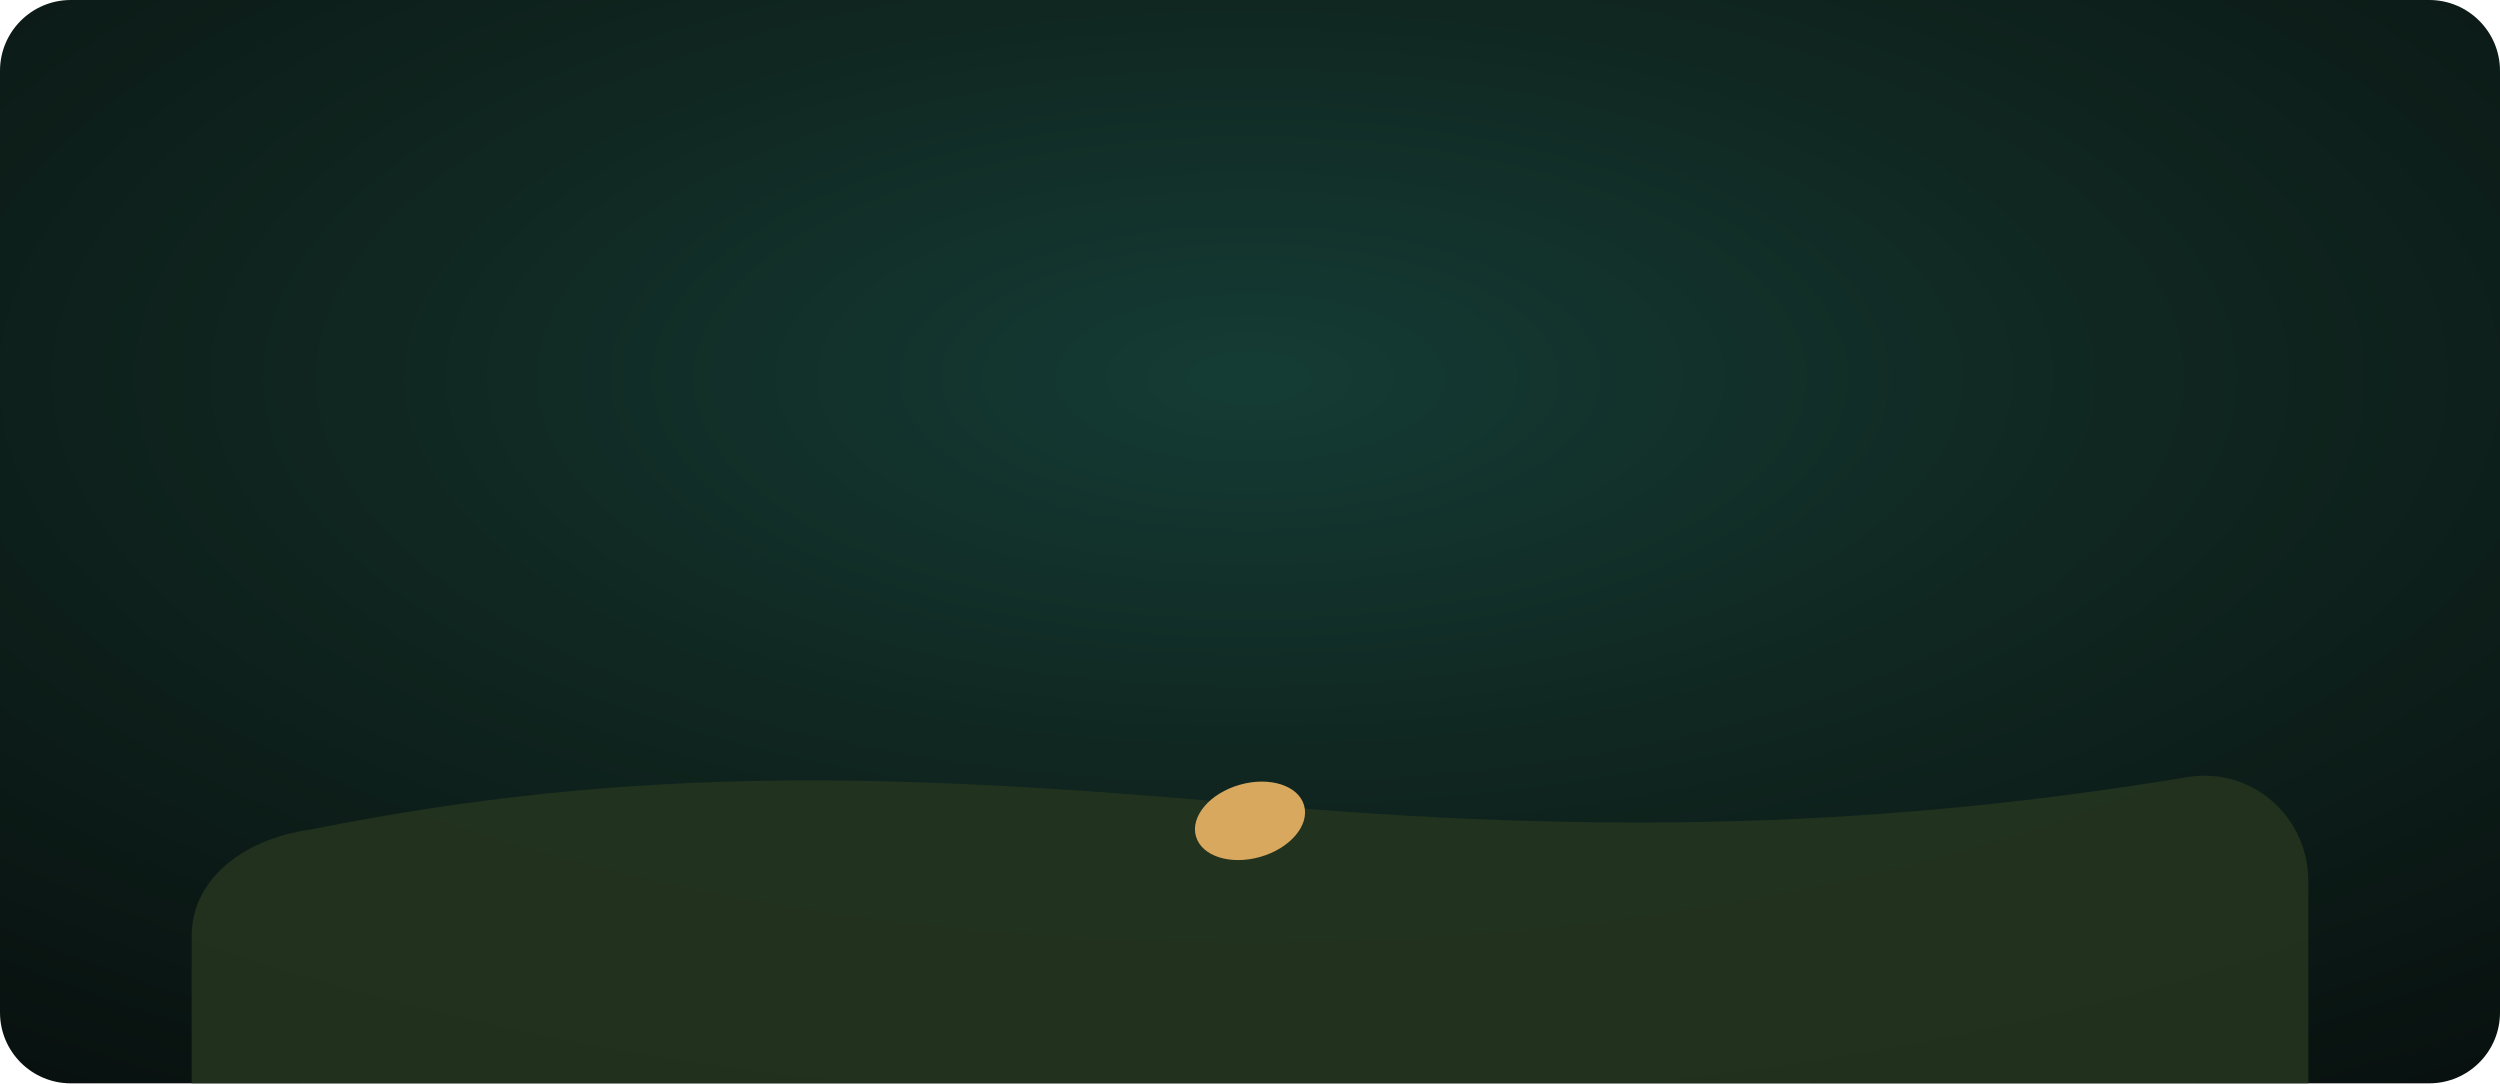
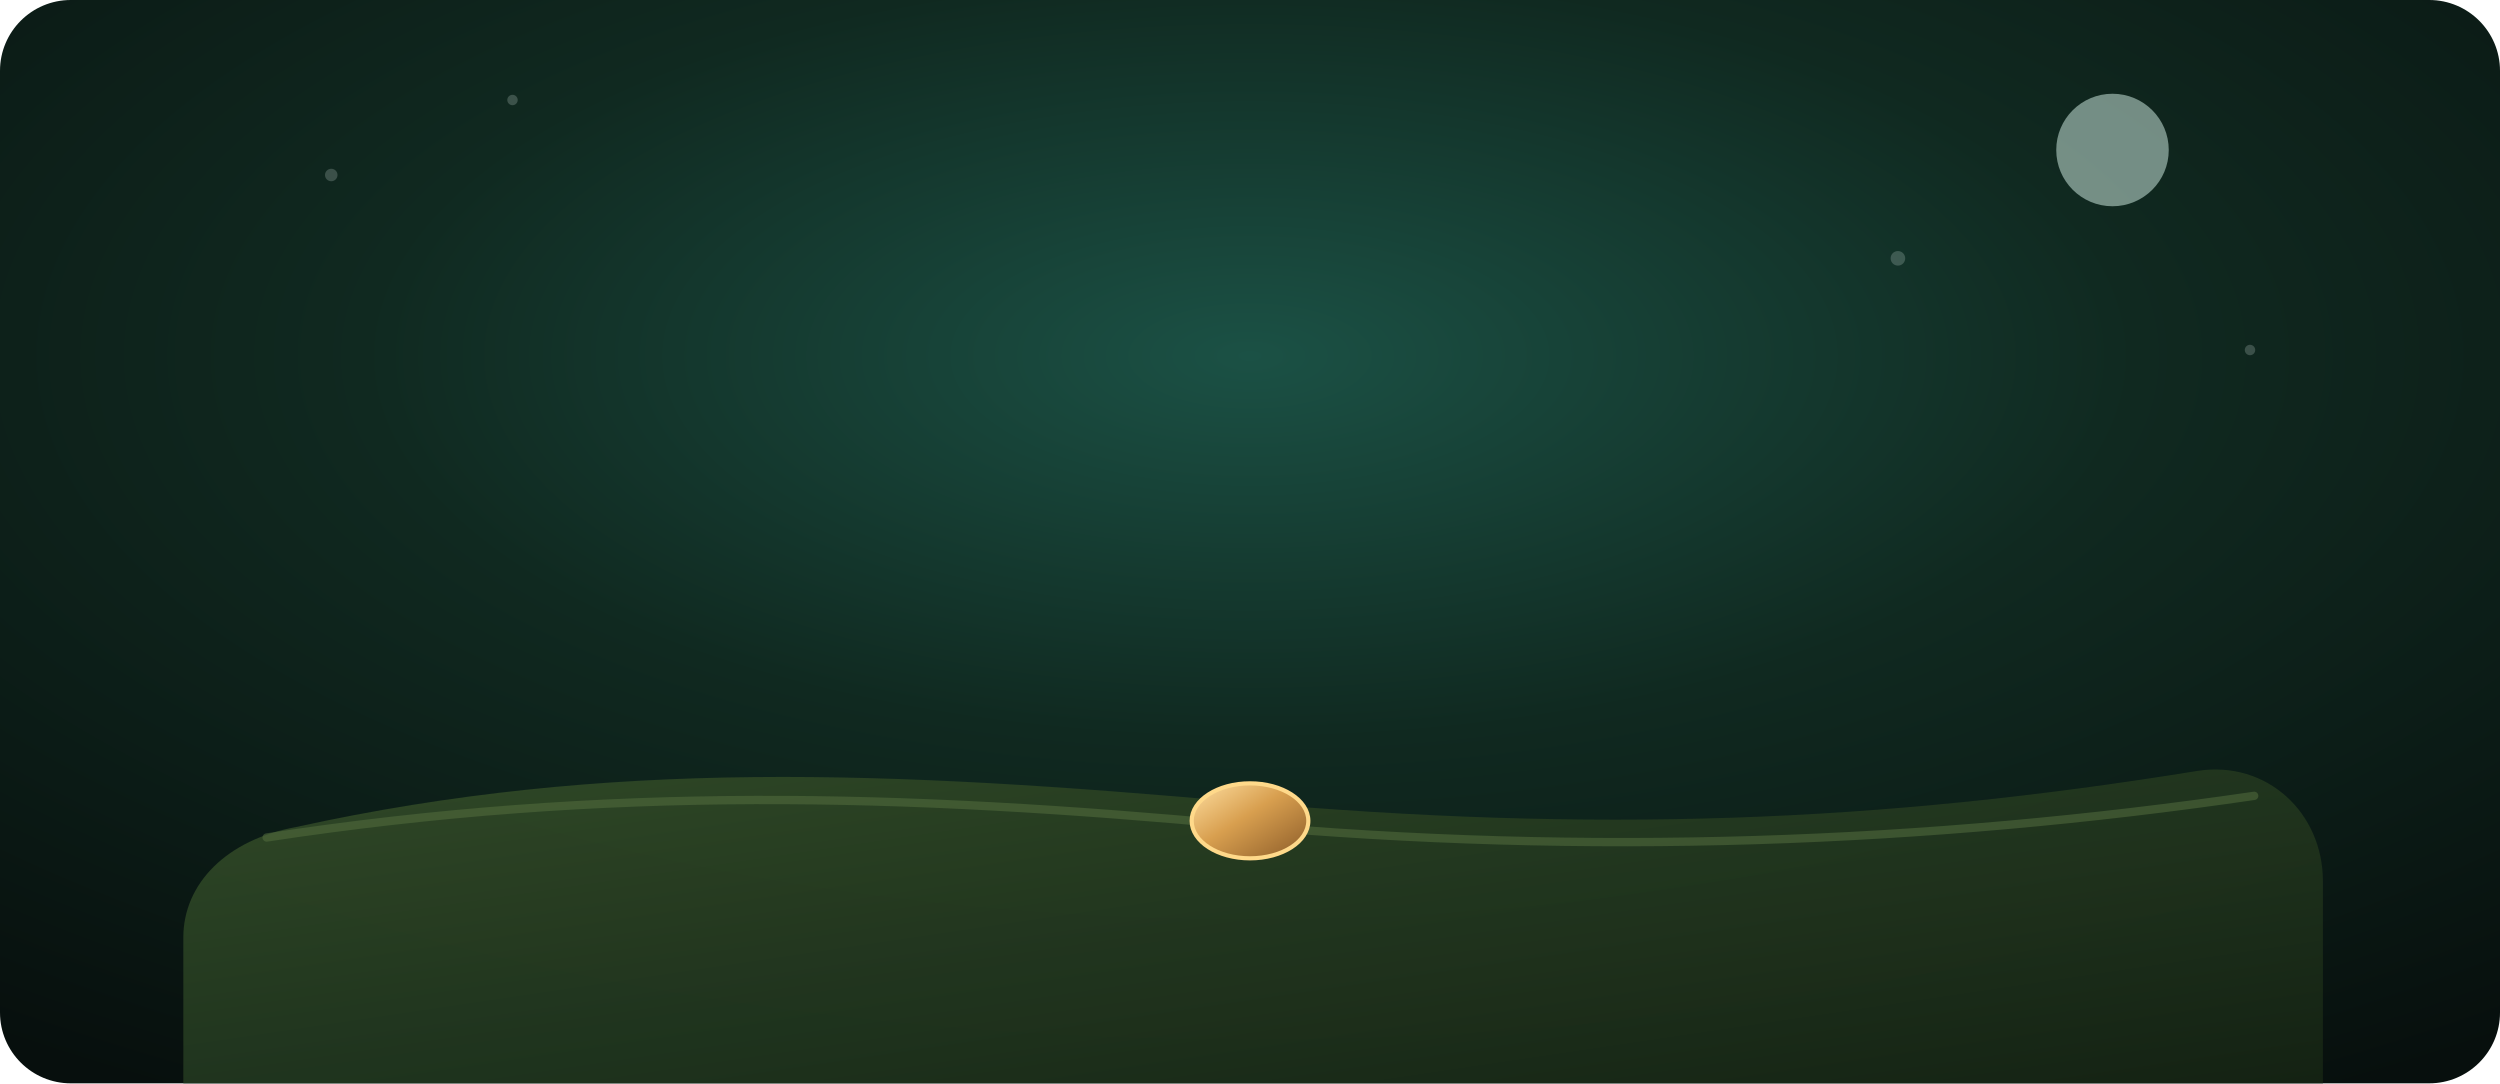
<svg xmlns="http://www.w3.org/2000/svg" viewBox="0 0 1200 520" role="img" aria-labelledby="title desc">
  <style>
    :root { color-scheme: dark; }
+     * { transform-box: fill-box; }
    .bg { fill: url(#bg); }
-     .soil { fill: #24351f; opacity: .85; }
+     .halo { fill: url(#halo); opacity: 0; transform-origin: 600px 250px; animation: halo 12s ease-in-out infinite; }
+     .moon { fill: #d9f6ec; opacity: .5; }
+     .star { fill: #eafaf3; opacity: .2; animation: star 12s ease-in-out infinite; }
+     .soil { fill: url(#soil); opacity: .95; }
+     .soil-line { fill: none; stroke: #536d3e; stroke-width: 4; stroke-linecap: round; opacity: .55; }
+     .seed-shell { fill: url(#seed); stroke: #ffd98a; stroke-width: 2; transform-origin: 600px 394px; animation: seed 12s cubic-bezier(.4,0,.2,1) infinite; }
+     .sprout { fill: none; stroke: #9ef0a1; stroke-width: 8; stroke-linecap: round; stroke-dasharray: 92; stroke-dashoffset: 92; animation: sprout 12s ease-in-out infinite; }
    .root, .trunk, .branch { fill: none; stroke-linecap: round; stroke-linejoin: round; }
-     .root { stroke: #8b6f45; stroke-width: 7; opacity: .72; stroke-dasharray: 460; stroke-dashoffset: 460; animation: draw 2.2s ease forwards .35s; }
-     .trunk { stroke: #b88752; stroke-width: 16; stroke-dasharray: 620; stroke-dashoffset: 620; animation: draw 2.5s ease forwards 1.2s; }
-     .branch { stroke: #c99a64; stroke-width: 9; stroke-dasharray: 420; stroke-dashoffset: 420; animation: draw 2s ease forwards 2.1s; }
-     .seed { fill: #d8a85e; transform-origin: 600px 394px; animation: seedPulse 2s ease-in-out infinite alternate; }
-     .leaf { opacity: 0; transform-box: fill-box; transform-origin: center; animation: leafIn .75s cubic-bezier(.2,.8,.2,1) forwards; }
-     .spark { fill: #f7e7a0; opacity: 0; animation: twinkle 2.8s ease-in-out infinite; }
-     .label { fill: #d6efe6; font: 600 22px ui-sans-serif, system-ui, -apple-system, BlinkMacSystemFont, "Segoe UI", sans-serif; letter-spacing: .02em; opacity: 0; animation: fadeIn .9s ease forwards 4.2s; }
-     .small { fill: #9fc7bc; font: 500 15px ui-sans-serif, system-ui, -apple-system, BlinkMacSystemFont, "Segoe UI", sans-serif; opacity: 0; animation: fadeIn .9s ease forwards 4.5s; }
-     .ring { fill: none; stroke: #8df3d1; stroke-width: 2; opacity: 0; animation: ring 3s ease-in-out infinite; }
-     @keyframes draw { to { stroke-dashoffset: 0; } }
-     @keyframes fadeIn { to { opacity: 1; } }
-     @keyframes leafIn { 0% { opacity: 0; transform: scale(.2) rotate(-18deg); } 100% { opacity: 1; transform: scale(1) rotate(0deg); } }
-     @keyframes twinkle { 0%, 100% { opacity: .05; transform: scale(.75); } 45% { opacity: .95; transform: scale(1.15); } }
-     @keyframes seedPulse { from { transform: scale(.98); filter: drop-shadow(0 0 0 #f7d37a); } to { transform: scale(1.05); filter: drop-shadow(0 0 18px #f7d37a); } }
-     @keyframes ring { 0% { opacity: 0; r: 8; } 35% { opacity: .5; } 100% { opacity: 0; r: 44; } }
+     .root { stroke: url(#rootStroke); stroke-width: 7; opacity: 0; stroke-dasharray: 520; stroke-dashoffset: 520; animation: rootDraw 12s ease-in-out infinite; }
+     .root.fine { stroke-width: 3.5; opacity: 0; stroke-dasharray: 260; stroke-dashoffset: 260; animation: rootDraw 12s ease-in-out infinite; }
+     .trunk { stroke: url(#wood); stroke-width: 18; stroke-dasharray: 650; stroke-dashoffset: 650; filter: drop-shadow(0 3px 3px rgba(0,0,0,.28)); animation: trunkDraw 12s cubic-bezier(.2,.8,.2,1) infinite; }
+     .bark { fill: none; stroke: #704923; stroke-width: 3; stroke-linecap: round; opacity: 0; stroke-dasharray: 70; stroke-dashoffset: 70; animation: bark 12s ease-in-out infinite; }
+     .branch { stroke: url(#woodLight); stroke-width: 9; stroke-dasharray: 470; stroke-dashoffset: 470; animation: branchDraw 12s cubic-bezier(.2,.8,.2,1) infinite; }
+     .branch.thin { stroke-width: 5.5; stroke-dasharray: 260; stroke-dashoffset: 260; }
+     .leaf { opacity: 0; transform-origin: center; animation: leafBloom 12s cubic-bezier(.2,.8,.2,1) infinite; }
+     .fruit { fill: #8df3d1; stroke: #eaffd5; stroke-width: 2; opacity: 0; transform-origin: center; animation: fruitPulse 12s ease-in-out infinite; }
+     .spark { fill: #ffe9a8; opacity: 0; transform-origin: center; animation: spark 12s ease-in-out infinite; }
+     .spark.alt { fill: #9dfce2; }
+     .ring { fill: none; stroke: #8df3d1; stroke-width: 2.5; opacity: 0; transform-origin: center; animation: ring 12s ease-out infinite; }
+     .care { opacity: 0; animation: careIn 12s ease-in-out infinite; }
+     .care-stroke { fill: none; stroke-linecap: round; stroke-linejoin: round; }
+     .can { fill: #7bd8c6; stroke: #d7fff5; stroke-width: 4; }
+     .can-line { fill: none; stroke: #17463d; stroke-width: 4; opacity: .45; }
+     .drop { fill: #8fe9ff; opacity: 0; animation: drop 12s ease-in-out infinite; }
+     .sun { fill: #ffd56a; filter: drop-shadow(0 0 16px rgba(255,213,106,.7)); opacity: 0; animation: sun 12s ease-in-out infinite; }
+     .ray { fill: none; stroke: #ffe6a3; stroke-width: 7; opacity: 0; animation: ray 12s ease-in-out infinite; }
+     .hand { fill: none; stroke: #ffd3ac; stroke-width: 8; stroke-linecap: round; stroke-linejoin: round; opacity: 0; animation: hand 12s ease-in-out infinite; }
+     .cycle { fill: none; stroke: #a9ffe1; stroke-width: 3; stroke-linecap: round; stroke-dasharray: 8 14; opacity: 0; animation: cycle 12s ease-in-out infinite; }
+     .label { fill: #e4f8ef; font: 700 22px ui-sans-serif, system-ui, -apple-system, BlinkMacSystemFont, "Segoe UI", sans-serif; opacity: 0; animation: textCycle 12s ease-in-out infinite; }
+     .small { fill: #a8cfc3; font: 500 15px ui-sans-serif, system-ui, -apple-system, BlinkMacSystemFont, "Segoe UI", sans-serif; opacity: 0; animation: textCycle 12s ease-in-out infinite; }
+ 
+     .d2 { animation-delay: .16s; } .d3 { animation-delay: .32s; } .d4 { animation-delay: .48s; }
+     .d5 { animation-delay: .64s; } .d6 { animation-delay: .8s; } .d7 { animation-delay: .96s; }
+ 
+     @keyframes seed {
+       0%, 9% { opacity: 1; transform: scale(.98) rotate(-16deg); filter: drop-shadow(0 0 0 rgba(255,217,138,0)); }
+       15%, 24% { opacity: 1; transform: scale(1.08) rotate(-10deg); filter: drop-shadow(0 0 18px rgba(255,217,138,.8)); }
+       32%, 76% { opacity: .18; transform: scale(.62) rotate(8deg); }
+       84%, 100% { opacity: 0; transform: scale(.36) rotate(22deg); }
+     }
+     @keyframes sprout {
+       0%, 12% { opacity: 0; stroke-dashoffset: 92; }
+       18%, 32% { opacity: 1; stroke-dashoffset: 0; }
+       60%, 80% { opacity: .35; stroke-dashoffset: 0; }
+       92%, 100% { opacity: 0; stroke-dashoffset: 92; }
+     }
+     @keyframes rootDraw {
+       0%, 12% { opacity: 0; stroke-dashoffset: 520; }
+       24%, 67% { opacity: .78; stroke-dashoffset: 0; }
+       78%, 100% { opacity: 0; stroke-dashoffset: -120; }
+     }
+     @keyframes trunkDraw {
+       0%, 22% { opacity: 0; stroke-dashoffset: 650; }
+       36%, 72% { opacity: 1; stroke-dashoffset: 0; }
+       86%, 100% { opacity: 0; stroke-dashoffset: -130; }
+     }
+     @keyframes branchDraw {
+       0%, 32% { opacity: 0; stroke-dashoffset: 470; }
+       46%, 74% { opacity: 1; stroke-dashoffset: 0; }
+       88%, 100% { opacity: 0; stroke-dashoffset: -90; }
+     }
+     @keyframes bark {
+       0%, 40% { opacity: 0; stroke-dashoffset: 70; }
+       50%, 74% { opacity: .5; stroke-dashoffset: 0; }
+       86%, 100% { opacity: 0; stroke-dashoffset: -30; }
+     }
+     @keyframes leafBloom {
+       0%, 40% { opacity: 0; transform: scale(.15) rotate(-22deg); }
+       50%, 71% { opacity: 1; transform: scale(1) rotate(0deg); }
+       78% { opacity: .9; transform: scale(1.04) rotate(4deg); }
+       90%, 100% { opacity: 0; transform: scale(.2) rotate(28deg); }
+     }
+     @keyframes fruitPulse {
+       0%, 54% { opacity: 0; transform: scale(.3); }
+       62%, 76% { opacity: 1; transform: scale(1); }
+       82% { opacity: .4; transform: scale(1.4); }
+       92%, 100% { opacity: 0; transform: scale(.2); }
+     }
+     @keyframes spark {
+       0%, 38% { opacity: 0; transform: scale(.2); }
+       46% { opacity: .95; transform: scale(1.2); }
+       62% { opacity: .35; transform: scale(.75); }
+       72% { opacity: 1; transform: scale(1.15); }
+       90%, 100% { opacity: 0; transform: scale(.2); }
+     }
+     @keyframes ring {
+       0%, 10% { opacity: 0; transform: scale(.2); }
+       18% { opacity: .5; transform: scale(1.15); }
+       28%, 100% { opacity: 0; transform: scale(1.85); }
+     }
+     @keyframes careIn {
+       0%, 8% { opacity: 0; transform: translateY(-8px); }
+       13%, 27% { opacity: 1; transform: translateY(0); }
+       34%, 100% { opacity: 0; transform: translateY(5px); }
+     }
+     @keyframes drop {
+       0%, 12% { opacity: 0; transform: translateY(-18px) scale(.6); }
+       18%, 28% { opacity: .95; transform: translateY(38px) scale(1); }
+       35%, 100% { opacity: 0; transform: translateY(64px) scale(.5); }
+     }
+     @keyframes sun {
+       0%, 22% { opacity: 0; transform: scale(.5); }
+       28%, 44% { opacity: 1; transform: scale(1); }
+       53%, 100% { opacity: 0; transform: scale(.72); }
+     }
+     @keyframes ray {
+       0%, 22% { opacity: 0; stroke-dasharray: 0 80; }
+       30%, 43% { opacity: .65; stroke-dasharray: 80 0; }
+       52%, 100% { opacity: 0; stroke-dasharray: 0 80; }
+     }
+     @keyframes hand {
+       0%, 46% { opacity: 0; transform: translateX(18px); }
+       52%, 65% { opacity: .9; transform: translateX(0); }
+       74%, 100% { opacity: 0; transform: translateX(-12px); }
+     }
+     @keyframes halo {
+       0%, 34% { opacity: 0; transform: scale(.5); }
+       48%, 72% { opacity: .8; transform: scale(1); }
+       90%, 100% { opacity: 0; transform: scale(.35); }
+     }
+     @keyframes cycle {
+       0%, 66% { opacity: 0; stroke-dashoffset: 80; transform: rotate(0deg); }
+       74%, 86% { opacity: .65; stroke-dashoffset: 0; transform: rotate(18deg); }
+       94%, 100% { opacity: 0; stroke-dashoffset: -80; transform: rotate(40deg); }
+     }
+     @keyframes textCycle {
+       0%, 12% { opacity: 0; transform: translateY(8px); }
+       20%, 76% { opacity: 1; transform: translateY(0); }
+       90%, 100% { opacity: 0; transform: translateY(-8px); }
+     }
+     @keyframes star {
+       0%, 100% { opacity: .14; }
+       45%, 75% { opacity: .55; }
+     }
+     @media (prefers-reduced-motion: reduce) {
+       .halo, .star, .seed-shell, .sprout, .root, .trunk, .bark, .branch, .leaf, .fruit, .spark, .ring, .care, .drop, .sun, .ray, .hand, .cycle, .label, .small { animation: none; }
+       .seed-shell, .sprout, .root, .trunk, .bark, .branch, .leaf, .fruit, .spark, .halo, .label, .small { opacity: 1; stroke-dashoffset: 0; }
+       .care, .drop, .sun, .ray, .hand, .cycle, .ring { opacity: .65; }
+     }
  </style>
  <defs>
-     <radialGradient id="bg" cx="50%" cy="35%" r="80%">
-       <stop offset="0%" stop-color="#143c35" />
-       <stop offset="45%" stop-color="#102620" />
-       <stop offset="100%" stop-color="#08110f" />
+     <radialGradient id="bg" cx="50%" cy="33%" r="80%">
+       <stop offset="0%" stop-color="#1b5145" />
+       <stop offset="44%" stop-color="#102920" />
+       <stop offset="100%" stop-color="#070f0d" />
    </radialGradient>
+     <radialGradient id="halo" cx="50%" cy="50%" r="50%">
+       <stop offset="0%" stop-color="#92ffe2" stop-opacity=".65" />
+       <stop offset="52%" stop-color="#62e0a5" stop-opacity=".16" />
+       <stop offset="100%" stop-color="#62e0a5" stop-opacity="0" />
+     </radialGradient>
+     <linearGradient id="soil" x1="0" y1="0" x2="1" y2="1">
+       <stop offset="0" stop-color="#314a28" />
+       <stop offset=".55" stop-color="#20341d" />
+       <stop offset="1" stop-color="#152313" />
+     </linearGradient>
+     <linearGradient id="seed" x1="0" y1="0" x2="1" y2="1">
+       <stop offset="0" stop-color="#ffe0a2" />
+       <stop offset=".45" stop-color="#d89f4f" />
+       <stop offset="1" stop-color="#8b5b28" />
+     </linearGradient>
+     <linearGradient id="rootStroke" x1="0" y1="0" x2="1" y2="1">
+       <stop offset="0" stop-color="#d2a46a" />
+       <stop offset="1" stop-color="#705432" />
+     </linearGradient>
+     <linearGradient id="wood" x1="0" y1="1" x2="0" y2="0">
+       <stop offset="0" stop-color="#8f5f32" />
+       <stop offset=".5" stop-color="#bd8752" />
+       <stop offset="1" stop-color="#e0b06e" />
+     </linearGradient>
+     <linearGradient id="woodLight" x1="0" y1="0" x2="1" y2="0">
+       <stop offset="0" stop-color="#a36f3e" />
+       <stop offset="1" stop-color="#dca96a" />
+     </linearGradient>
    <linearGradient id="leafA" x1="0" y1="0" x2="1" y2="1">
-       <stop offset="0" stop-color="#b8ffd9" />
-       <stop offset="1" stop-color="#3ac983" />
+       <stop offset="0" stop-color="#d8ffbc" />
+       <stop offset=".48" stop-color="#75e68f" />
+       <stop offset="1" stop-color="#28a76f" />
    </linearGradient>
    <linearGradient id="leafB" x1="0" y1="0" x2="1" y2="1">
-       <stop offset="0" stop-color="#e2ffb5" />
-       <stop offset="1" stop-color="#6ad66e" />
+       <stop offset="0" stop-color="#baffef" />
+       <stop offset=".55" stop-color="#60dba3" />
+       <stop offset="1" stop-color="#228b72" />
    </linearGradient>
  </defs>
  <rect class="bg" width="1200" height="520" rx="34" />
-   <path class="soil" d="M150 398c155-31 280-27 450-12 170 15 305 11 450-13 31-5 58 19 58 50v97H92v-71c0-25 22-46 58-51z" />
-   <circle class="ring" cx="600" cy="388" r="8" />
-   <ellipse class="seed" cx="600" cy="394" rx="27" ry="18" transform="rotate(-16 600 394)" />
-   <path class="root" d="M600 390c-45 22-76 54-111 91M596 392c22 30 54 55 99 80M599 392c-15 38-18 72-13 110M575 428c-34 5-71 3-115-8M634 424c45 9 88 9 137-5" />
-   <path class="trunk" d="M600 392c-8-58 2-111 25-162 16-35 25-73 5-119" />
-   <path class="branch" d="M619 265c-51-28-105-42-169-37M624 240c51-35 104-50 178-43M620 190c-30-43-74-73-139-91M633 173c44-45 97-71 171-82M627 132c-5-42-28-75-67-103" />
-   <g>
-     <ellipse class="leaf" style="animation-delay:2.8s" fill="url(#leafA)" cx="438" cy="226" rx="30" ry="15" transform="rotate(-18 438 226)" />
-     <ellipse class="leaf" style="animation-delay:3.0s" fill="url(#leafB)" cx="502" cy="100" rx="34" ry="16" transform="rotate(32 502 100)" />
-     <ellipse class="leaf" style="animation-delay:3.1s" fill="url(#leafA)" cx="792" cy="196" rx="36" ry="17" transform="rotate(-28 792 196)" />
-     <ellipse class="leaf" style="animation-delay:3.25s" fill="url(#leafB)" cx="812" cy="88" rx="32" ry="16" transform="rotate(22 812 88)" />
-     <ellipse class="leaf" style="animation-delay:3.35s" fill="url(#leafA)" cx="557" cy="34" rx="29" ry="14" transform="rotate(-34 557 34)" />
-     <ellipse class="leaf" style="animation-delay:3.45s" fill="url(#leafB)" cx="474" cy="229" rx="22" ry="11" transform="rotate(20 474 229)" />
-     <ellipse class="leaf" style="animation-delay:3.55s" fill="url(#leafA)" cx="733" cy="121" rx="25" ry="12" transform="rotate(-12 733 121)" />
-   </g>
-   <g>
-     <circle class="spark" style="animation-delay:3.6s" cx="455" cy="178" r="5" />
-     <circle class="spark" style="animation-delay:4.1s" cx="530" cy="70" r="4" />
-     <circle class="spark" style="animation-delay:4.5s" cx="716" cy="75" r="5" />
-     <circle class="spark" style="animation-delay:4.8s" cx="829" cy="158" r="4" />
-     <circle class="spark" style="animation-delay:5.2s" cx="642" cy="50" r="4" />
-   </g>
-   <text class="label" x="86" y="104">Start with a seed of context.</text>
-   <text class="small" x="88" y="137">Goals · preferences · notes · tools · safe recipes</text>
-   <text class="label" x="790" y="398">Grow only what is useful.</text>
-   <text class="small" x="792" y="431">Local first. Agent neutral. Carefully tended.</text>
+   <circle class="moon" cx="1014" cy="72" r="27" />
+   <circle class="star" cx="159" cy="84" r="3" />
+   <circle class="star d3" cx="246" cy="48" r="2.5" />
+   <circle class="star d6" cx="911" cy="124" r="3.5" />
+   <circle class="star d4" cx="1080" cy="168" r="2.5" />
+   <circle class="halo" cx="600" cy="232" r="228" />
+   <path class="soil" d="M142 397c150-33 285-27 454-12 170 15 305 10 459-15 33-5 60 20 60 53v97H88v-70c0-26 21-47 54-53z" />
+   <path class="soil-line" d="M128 402c164-25 305-21 467-6 167 15 330 9 487-14" />
+   <path class="cycle" d="M494 429a120 52 0 0 0 212 1" />
+   <circle class="ring" cx="600" cy="390" r="10" />
+   <ellipse class="seed-shell" cx="600" cy="394" rx="28" ry="18" />
+   <path class="sprout" d="M600 381c-2-24 8-47 31-67" />
+   <g>
+     <path class="root" d="M600 392c-53 21-83 58-120 98M598 394c27 33 66 58 118 85M599 393c-17 40-21 76-15 111M574 426c-37 7-79 5-129-9M632 424c49 11 96 10 150-5" />
+     <path class="root fine d2" d="M530 456c-32 2-58 13-78 34M678 451c30 8 55 23 78 45M591 472c-16 7-31 19-45 36M638 463c20 4 38 13 55 27" />
+   </g>
+   <g>
+     <path class="trunk" d="M600 392c-9-58 3-115 26-164 18-38 21-79 1-121" />
+     <path class="bark" d="M611 359c22-28 15-59 33-88M590 332c-16-27-6-58-18-89M622 231c-13-29-7-60 2-91" />
+     <path class="branch" d="M620 267c-54-31-110-43-181-35M626 242c53-38 112-54 187-46M621 195c-34-46-79-76-147-98M633 176c47-48 104-76 180-86M628 135c-3-42-27-78-70-110" />
+     <path class="branch thin d2" d="M493 227c-38-12-72-10-104 4M742 207c29-18 64-24 103-18M520 116c-22-27-51-43-86-50M730 113c21-25 48-43 82-54" />
+   </g>
+   <g>
+     <ellipse class="leaf" fill="url(#leafB)" cx="432" cy="230" rx="34" ry="16" transform="rotate(-16 432 230)" />
+     <ellipse class="leaf d2" fill="url(#leafA)" cx="492" cy="98" rx="37" ry="17" transform="rotate(31 492 98)" />
+     <ellipse class="leaf d3" fill="url(#leafB)" cx="806" cy="196" rx="39" ry="18" transform="rotate(-27 806 196)" />
+     <ellipse class="leaf d4" fill="url(#leafA)" cx="812" cy="88" rx="35" ry="16" transform="rotate(22 812 88)" />
+     <ellipse class="leaf d5" fill="url(#leafB)" cx="558" cy="35" rx="32" ry="15" transform="rotate(-33 558 35)" />
+     <ellipse class="leaf d6" fill="url(#leafA)" cx="389" cy="231" rx="25" ry="12" transform="rotate(11 389 231)" />
+     <ellipse class="leaf d7" fill="url(#leafB)" cx="848" cy="189" rx="24" ry="12" transform="rotate(17 848 189)" />
+     <ellipse class="leaf d2" fill="url(#leafA)" cx="733" cy="119" rx="28" ry="13" transform="rotate(-12 733 119)" />
+     <ellipse class="leaf d4" fill="url(#leafB)" cx="435" cy="66" rx="25" ry="12" transform="rotate(27 435 66)" />
+     <ellipse class="leaf d6" fill="url(#leafA)" cx="844" cy="60" rx="25" ry="12" transform="rotate(-24 844 60)" />
+   </g>
+   <g>
+     <circle class="fruit" cx="489" cy="208" r="8" />
+     <circle class="fruit d2" cx="720" cy="163" r="7" />
+     <circle class="fruit d4" cx="616" cy="92" r="7" />
+     <circle class="spark" cx="454" cy="176" r="5" />
+     <circle class="spark alt d2" cx="530" cy="70" r="4" />
+     <circle class="spark d3" cx="714" cy="75" r="5" />
+     <circle class="spark alt d4" cx="836" cy="156" r="4" />
+     <circle class="spark d6" cx="642" cy="50" r="4" />
+     <circle class="spark alt d7" cx="604" cy="188" r="3.5" />
+   </g>
+   <g class="care" transform="translate(0 0)">
+     <path class="can" d="M242 178l80-21 21 75-80 21z" />
+     <path class="can care-stroke can-line" d="M320 169c41-17 65-6 76 25M261 185l78-20M279 250c13 14 32 8 39-10" />
+     <path class="drop d2" d="M394 244c10 17 18 29 18 40 0 11-8 19-18 19s-18-8-18-19c0-11 8-23 18-40z" />
+     <path class="drop d4" d="M439 236c9 15 16 26 16 36 0 9-7 16-16 16s-16-7-16-16c0-10 7-21 16-36z" />
+     <path class="drop d6" d="M482 227c8 13 14 23 14 31 0 9-6 15-14 15s-14-6-14-15c0-8 6-18 14-31z" />
+   </g>
+   <g>
+     <circle class="sun" cx="940" cy="112" r="34" />
+     <path class="ray" d="M900 165L762 277M920 176L805 314M962 176L890 318M984 158L947 292" />
+   </g>
+   <path class="hand" d="M918 370c-22-6-45-4-68 7-19 9-42 8-62-2M855 376c7-24 19-41 36-52M806 377c12-20 25-33 40-41" />
+   <text class="label" x="86" y="104">Care turns context into growth.</text>
+   <text class="small" x="88" y="137">Water it with notes. Give it light. Prune and repeat.</text>
+   <text class="label" x="792" y="397">A living tree of useful memory.</text>
+   <text class="small" x="794" y="430">Roots, branches, tools, and sparks cycle back into the seed.</text>
</svg>
